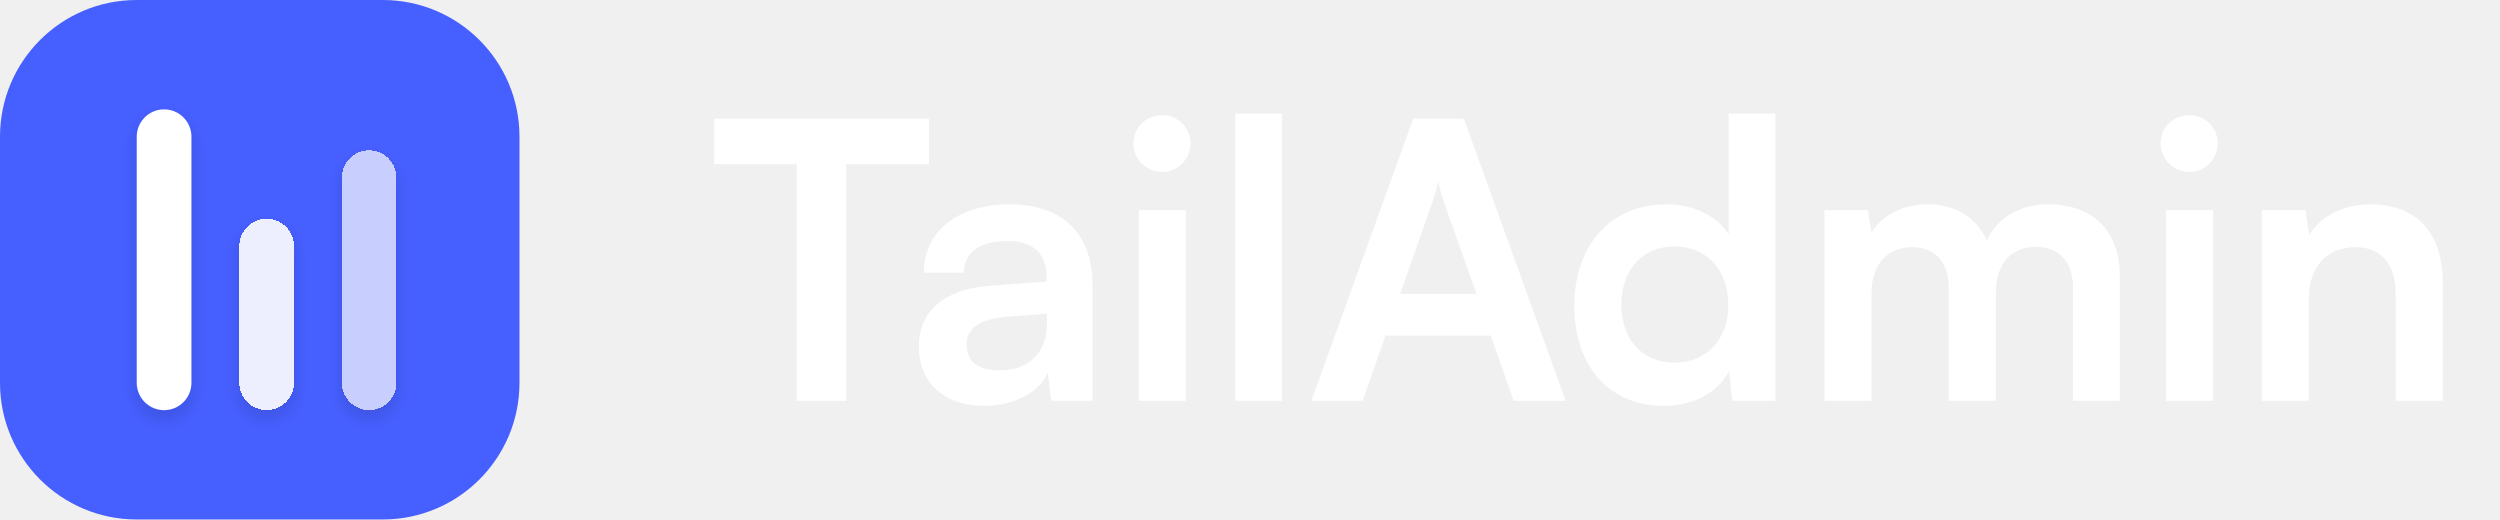
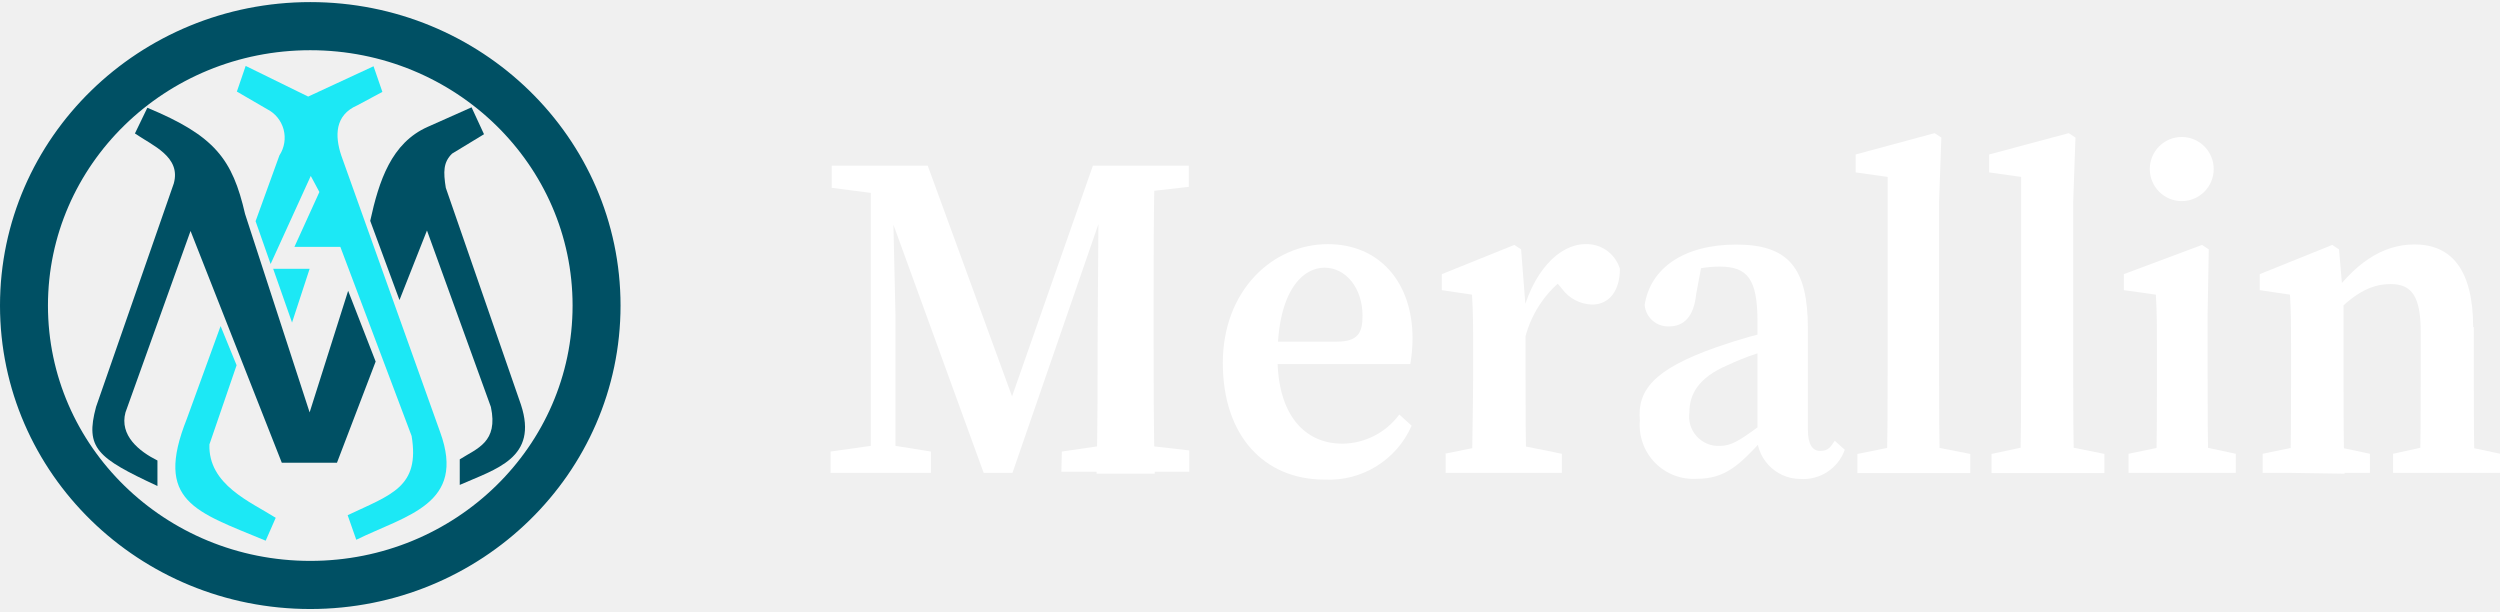
- <svg xmlns="http://www.w3.org/2000/svg" width="154" height="32" viewBox="0 0 154 32" fill="none">
-   <path d="M0 8.421C0 3.77 3.77 0 8.421 0H23.579C28.23 0 32 3.77 32 8.421V23.579C32 28.23 28.23 32 23.579 32H8.421C3.77 32 0 28.23 0 23.579V8.421Z" fill="#465FFF" />
-   <g filter="url(#filter0_d_1608_324)">
-     <path d="M8.424 8.422C8.424 7.491 9.178 6.737 10.108 6.737C11.038 6.737 11.792 7.491 11.792 8.422V23.579C11.792 24.51 11.038 25.264 10.108 25.264C9.178 25.264 8.424 24.51 8.424 23.579V8.422Z" fill="white" />
+ <svg xmlns="http://www.w3.org/2000/svg" width="180px" height="44px" viewBox="0 0 180 44" version="1.1">
+   <g id="surface1">
+     <path style=" stroke:none;fill-rule:nonzero;fill:rgb(10.98%,90.98%,96.078%);fill-opacity:1;" d="M 19.484 19.008 L 18.402 15.926 L 20.117 11.191 C 20.48 10.637 20.59 9.957 20.418 9.316 C 20.246 8.68 19.809 8.145 19.219 7.852 L 17.055 6.594 L 17.688 4.746 L 22.188 6.953 L 26.895 4.77 L 27.531 6.617 L 25.723 7.586 C 24.102 8.289 24.102 9.781 24.57 11.191 L 31.695 31.125 C 33.582 36.309 29.254 37.094 25.652 38.863 L 25.031 37.094 C 28.176 35.605 30.246 35.074 29.637 31.391 L 28.91 29.461 L 24.504 17.773 L 21.199 17.773 L 22.996 13.824 L 22.375 12.668 Z M 19.484 19.008 " />
+     <path style=" stroke:none;fill-rule:nonzero;fill:rgb(10.98%,90.98%,96.078%);fill-opacity:1;" d="M 19.668 19.355 L 22.293 19.355 L 21.027 23.223 Z M 19.668 19.355 " />
+     <path style=" stroke:none;fill-rule:nonzero;fill:rgb(10.98%,90.98%,96.078%);fill-opacity:1;" d="M 15.883 23.477 L 17.035 26.297 L 15.078 32 C 14.984 34.902 18.047 36.137 19.852 37.281 L 19.129 38.93 C 14.086 36.828 11.07 36.125 13.453 30.152 Z M 15.883 23.477 " />
+     <path style=" stroke:none;fill-rule:nonzero;fill:rgb(0%,31.373%,39.216%);fill-opacity:1;" d="M 25.066 20.938 L 27.047 26.031 L 24.262 33.316 L 20.289 33.316 L 13.719 16.629 L 9.035 29.691 C 8.586 31.355 10.023 32.5 11.336 33.156 L 11.336 34.992 C 7.008 32.973 6.109 32.277 6.918 29.289 L 12.512 13.211 C 13.051 11.281 10.98 10.484 9.715 9.609 L 10.609 7.758 C 15.48 9.781 16.734 11.457 17.645 15.406 L 22.293 29.691 Z M 25.066 20.938 " />
+     <path style=" stroke:none;fill-rule:nonzero;fill:rgb(0%,31.373%,39.216%);fill-opacity:1;" d="M 28.762 21.605 L 30.742 16.594 L 35.344 29.301 C 35.887 31.84 34.355 32.277 33.102 33.074 L 33.102 34.914 C 35.711 33.758 38.773 32.984 37.508 29.137 L 32.098 13.523 C 31.914 12.367 31.914 11.688 32.547 11.062 L 34.848 9.664 L 33.953 7.727 L 30.797 9.133 C 28.184 10.289 27.289 13.004 26.656 15.902 Z M 28.762 21.605 " />
+     <path style="fill:none;stroke-width:3;stroke-linecap:butt;stroke-linejoin:miter;stroke:rgb(0%,31.373%,39.216%);stroke-opacity:1;stroke-miterlimit:4;" d="M 37.321 18.92 C 37.321 9.298 29.301 1.502 19.411 1.502 C 9.517 1.502 1.5 9.298 1.5 18.92 C 1.5 28.542 9.517 36.338 19.411 36.338 C 29.301 36.338 37.321 28.542 37.321 18.92 Z M 37.321 18.92 " transform="matrix(1.150895,0,0,1.154933,0,0.14866)" />
+     <path style=" stroke:none;fill-rule:nonzero;fill:rgb(100%,100%,100%);fill-opacity:1;" d="M 59.801 32.512 L 63.254 32.023 L 63.977 32.023 L 67.027 32.512 L 67.027 34.047 L 59.801 34.047 Z M 59.883 11.93 L 64.23 11.93 L 64.23 14.02 L 63.727 14.02 L 59.883 13.523 Z M 62.699 11.93 L 64.23 11.93 L 64.473 22.66 L 64.473 34.047 L 62.699 34.047 Z M 62.781 11.93 L 66.797 11.93 L 73.402 30.004 L 72.355 30.004 L 78.688 11.93 L 80.539 11.93 L 72.898 34.047 L 70.824 34.047 Z M 76.453 32.512 L 80.32 31.945 L 81.367 31.945 L 85.625 32.43 L 85.625 33.965 L 76.418 33.965 Z M 79.031 24.031 L 79.113 11.93 L 83.141 11.93 C 83.059 15.312 83.059 18.789 83.059 22.254 L 83.059 23.711 C 83.059 27.176 83.059 30.641 83.141 34.105 L 78.953 34.105 C 79.031 30.652 79.031 27.188 79.031 24.031 Z M 80.988 11.93 L 85.594 11.93 L 85.594 13.453 L 81.332 13.938 L 80.988 13.938 Z M 80.988 11.93 " />
+     <path style=" stroke:none;fill-rule:nonzero;fill:rgb(100%,100%,100%);fill-opacity:1;" d="M 101.703 24.355 C 101.703 24.98 101.648 25.602 101.543 26.215 L 89.656 26.215 L 89.656 24.598 L 96.25 24.598 C 97.781 24.598 98.102 23.953 98.102 22.738 C 98.102 20.73 96.895 19.273 95.363 19.273 C 93.832 19.273 91.98 20.891 91.98 25.73 C 91.98 29.844 93.914 31.945 96.652 31.945 C 98.27 31.93 99.789 31.152 100.75 29.844 L 101.637 30.652 C 100.551 33.125 98.055 34.668 95.363 34.531 C 91.023 34.531 88.043 31.379 88.043 26.133 C 88.043 20.891 91.656 17.578 95.605 17.578 C 99.312 17.578 101.703 20.324 101.703 24.355 Z M 101.703 24.355 " />
+     <path style=" stroke:none;fill-rule:nonzero;fill:rgb(100%,100%,100%);fill-opacity:1;" d="M 106.066 27.023 L 106.066 25.246 C 106.066 23.387 106.066 22.578 105.984 21.215 L 103.812 20.891 L 103.812 19.738 L 109.035 17.633 L 109.52 17.957 L 109.84 22.07 L 109.84 27 C 109.84 29.102 109.84 32.488 109.922 34.023 L 105.984 34.023 C 105.984 32.512 106.066 29.125 106.066 27.023 Z M 104.008 32.672 L 107.23 32.023 L 109.23 32.023 L 112.453 32.672 L 112.453 34.047 L 104.086 34.047 L 104.086 32.672 Z M 107.953 22.578 L 110.035 22.578 L 109.473 23.145 C 110.277 19.516 112.293 17.578 114.145 17.578 C 115.281 17.531 116.301 18.266 116.633 19.355 C 116.633 20.973 115.836 21.93 114.629 21.93 C 113.766 21.906 112.961 21.48 112.453 20.777 L 111.566 19.727 L 112.938 19.805 C 111.266 20.965 110.113 22.727 109.715 24.727 L 107.953 24.562 Z M 107.953 22.578 " />
+     <path style=" stroke:none;fill-rule:nonzero;fill:rgb(100%,100%,100%);fill-opacity:1;" d="M 123.57 25.004 C 125.176 24.438 126.812 23.977 128.473 23.629 L 128.473 24.922 C 127.059 25.219 125.684 25.68 124.379 26.297 C 122.281 27.188 121.637 28.398 121.637 29.68 C 121.543 30.305 121.734 30.938 122.156 31.406 C 122.578 31.879 123.184 32.133 123.812 32.105 C 124.617 32.105 125.172 31.781 126.703 30.652 L 127.668 29.922 L 128.07 30.488 L 126.922 31.645 C 125.23 33.504 124.191 34.473 122.18 34.473 C 121.055 34.547 119.953 34.125 119.164 33.32 C 118.371 32.512 117.973 31.398 118.07 30.27 C 117.887 28.156 118.969 26.621 123.57 25.004 Z M 126.539 31.137 L 126.539 23.145 C 126.539 20.082 125.816 19.195 123.812 19.195 C 122.82 19.195 121.836 19.387 120.914 19.758 L 122.605 18.605 L 122.121 21.191 C 121.961 22.797 121.234 23.5 120.188 23.5 C 119.281 23.547 118.5 22.871 118.414 21.965 C 118.82 19.309 121.234 17.609 125.012 17.609 C 128.785 17.609 130.168 19.309 130.168 23.664 L 130.168 30.926 C 130.168 31.98 130.488 32.465 131.051 32.465 C 131.617 32.465 131.777 32.223 132.102 31.734 L 132.824 32.383 C 132.344 33.73 131.023 34.59 129.602 34.484 C 128.738 34.477 127.918 34.113 127.332 33.48 C 126.742 32.848 126.441 32 126.496 31.137 Z M 126.539 31.137 " />
+     <path style=" stroke:none;fill-rule:nonzero;fill:rgb(100%,100%,100%);fill-opacity:1;" d="M 139.293 9.586 L 139.777 9.906 L 139.613 14.527 L 139.613 26.965 C 139.613 29.277 139.613 31.586 139.695 33.988 L 135.828 33.988 C 135.91 31.68 135.91 29.312 135.91 26.965 L 135.91 12.738 L 133.609 12.414 L 133.609 11.121 Z M 141.859 32.684 L 141.859 34.059 L 133.734 34.059 L 133.734 32.684 L 136.957 32.035 L 138.535 32.035 Z M 141.859 32.684 " />
+     <path style=" stroke:none;fill-rule:nonzero;fill:rgb(100%,100%,100%);fill-opacity:1;" d="M 148.949 9.586 L 149.434 9.906 L 149.27 14.527 L 149.27 26.965 C 149.27 29.277 149.27 31.586 149.352 33.988 L 145.438 33.988 C 145.52 31.68 145.52 29.312 145.52 26.965 L 145.52 12.738 L 143.219 12.414 L 143.219 11.121 Z M 151.516 32.684 L 151.516 34.059 L 143.391 34.059 L 143.391 32.684 L 146.59 32 L 148.121 32 Z M 151.516 32.684 " />
+     <path style=" stroke:none;fill-rule:nonzero;fill:rgb(100%,100%,100%);fill-opacity:1;" d="M 155.223 34.047 C 155.301 32.512 155.301 29.125 155.301 27.023 L 155.301 25.406 C 155.301 23.547 155.301 22.578 155.223 21.215 L 152.918 20.891 L 152.918 19.738 L 158.547 17.633 L 159.031 17.957 L 158.949 22.578 L 158.949 27.023 C 158.949 29.125 158.949 32.512 159.031 34.047 Z M 160.977 32.672 L 160.977 34.047 L 153.254 34.047 L 153.254 32.672 L 156.395 32.023 L 157.914 32.023 Z M 154.785 12.172 C 154.785 10.895 155.812 9.863 157.086 9.863 C 158.355 9.863 159.387 10.895 159.387 12.172 C 159.387 13.445 158.355 14.48 157.086 14.48 C 155.812 14.48 154.785 13.445 154.785 12.172 Z M 154.785 12.172 " />
+     <path style=" stroke:none;fill-rule:nonzero;fill:rgb(100%,100%,100%);fill-opacity:1;" d="M 164.879 34.047 C 164.957 32.512 164.957 29.125 164.957 27.023 L 164.957 25.246 C 164.957 23.387 164.957 22.578 164.879 21.215 L 162.703 20.891 L 162.703 19.738 L 167.926 17.633 L 168.41 17.957 L 168.734 21.746 L 168.734 27.082 C 168.734 29.184 168.734 32.566 168.812 34.105 Z M 170.633 32.672 L 170.633 34.047 L 162.91 34.047 L 162.91 32.672 L 166.051 32.023 L 167.57 32.023 Z M 178.113 23.547 L 178.113 27.012 C 178.113 29.113 178.113 32.5 178.191 34.035 L 174.211 34.035 C 174.293 32.5 174.293 29.195 174.293 27.012 L 174.293 23.918 C 174.293 21.332 173.648 20.453 172.117 20.453 C 170.586 20.453 169.379 21.262 167.926 22.762 L 167.039 22.762 L 167.039 20.914 L 168.895 20.914 L 167.605 21.711 C 169.457 18.973 171.551 17.602 173.809 17.602 C 176.512 17.578 178.066 19.438 178.066 23.547 Z M 176.961 32.023 L 180.023 32.672 L 180.023 34.047 L 172.301 34.047 L 172.301 32.672 L 175.363 32 Z M 176.961 32.023 " />
  </g>
-   <g filter="url(#filter1_d_1608_324)">
-     <path d="M14.742 15.157C14.742 14.227 15.496 13.473 16.426 13.473C17.357 13.473 18.111 14.227 18.111 15.157V23.578C18.111 24.508 17.357 25.262 16.426 25.262C15.496 25.262 14.742 24.508 14.742 23.578V15.157Z" fill="white" fill-opacity="0.9" shape-rendering="crispEdges" />
-   </g>
-   <g filter="url(#filter2_d_1608_324)">
-     <path d="M21.055 10.946C21.055 10.016 21.809 9.262 22.739 9.262C23.669 9.262 24.423 10.016 24.423 10.946V23.578C24.423 24.508 23.669 25.262 22.739 25.262C21.809 25.262 21.055 24.508 21.055 23.578V10.946Z" fill="white" fill-opacity="0.7" shape-rendering="crispEdges" />
-   </g>
-   <path d="M44 10.115H49.089V24.691H52.132V10.115H57.221V7.309H44V10.115Z" fill="white" />
-   <path d="M60.617 25C62.448 25 64.042 24.168 64.541 22.955L64.755 24.691H67.299V17.558C67.299 14.3 65.349 12.588 62.187 12.588C59.001 12.588 56.908 14.252 56.908 16.797H59.381C59.381 15.56 60.332 14.847 62.044 14.847C63.518 14.847 64.47 15.489 64.47 17.082V17.343L60.95 17.605C58.168 17.819 56.599 19.174 56.599 21.338C56.599 23.549 58.121 25 60.617 25ZM61.569 22.812C60.261 22.812 59.547 22.289 59.547 21.219C59.547 20.268 60.237 19.674 62.044 19.507L64.493 19.317V19.935C64.493 21.742 63.352 22.812 61.569 22.812Z" fill="white" />
-   <path d="M71.6 10.591C72.551 10.591 73.335 9.806 73.335 8.831C73.335 7.856 72.551 7.095 71.6 7.095C70.601 7.095 69.816 7.856 69.816 8.831C69.816 9.806 70.601 10.591 71.6 10.591ZM70.149 24.691H73.05V12.944H70.149V24.691Z" fill="white" />
-   <path d="M78.972 24.691V7H76.095V24.691H78.972Z" fill="white" />
-   <path d="M83.941 24.691L85.344 20.672H91.835L93.238 24.691H96.448L90.171 7.309H87.056L80.778 24.691H83.941ZM88.221 12.493C88.387 12.017 88.53 11.494 88.601 11.161C88.649 11.518 88.815 12.041 88.958 12.493L90.955 18.104H86.247L88.221 12.493Z" fill="white" />
-   <path d="M102.493 25C104.276 25 105.798 24.215 106.511 22.86L106.701 24.691H109.364V7H106.487V14.443C105.75 13.277 104.3 12.588 102.659 12.588C99.116 12.588 96.976 15.203 96.976 18.865C96.976 22.503 99.092 25 102.493 25ZM103.135 22.337C101.113 22.337 99.877 20.863 99.877 18.77C99.877 16.678 101.113 15.18 103.135 15.18C105.156 15.18 106.464 16.654 106.464 18.77C106.464 20.886 105.156 22.337 103.135 22.337Z" fill="white" />
-   <path d="M115.289 24.691V18.033C115.289 16.131 116.406 15.227 117.785 15.227C119.164 15.227 120.044 16.107 120.044 17.748V24.691H122.945V18.033C122.945 16.107 124.015 15.203 125.418 15.203C126.797 15.203 127.701 16.083 127.701 17.771V24.691H130.578V17.011C130.578 14.3 129.008 12.588 126.155 12.588C124.372 12.588 122.993 13.468 122.398 14.823C121.78 13.468 120.543 12.588 118.76 12.588C117.072 12.588 115.883 13.349 115.289 14.324L115.051 12.944H112.388V24.691H115.289Z" fill="white" />
-   <path d="M134.876 10.591C135.827 10.591 136.612 9.806 136.612 8.831C136.612 7.856 135.827 7.095 134.876 7.095C133.877 7.095 133.093 7.856 133.093 8.831C133.093 9.806 133.877 10.591 134.876 10.591ZM133.426 24.691H136.327V12.944H133.426V24.691Z" fill="white" />
-   <path d="M142.225 24.691V18.366C142.225 16.464 143.318 15.227 145.102 15.227C146.6 15.227 147.575 16.178 147.575 18.152V24.691H150.476V17.462C150.476 14.419 148.954 12.588 146.005 12.588C144.412 12.588 142.985 13.277 142.248 14.466L142.011 12.944H139.324V24.691H142.225Z" fill="white" />
-   <defs>
-     <filter id="filter0_d_1608_324" x="7.424" y="6.237" width="5.368" height="20.526" filterUnits="userSpaceOnUse" color-interpolation-filters="sRGB">
-       <feFlood flood-opacity="0" result="BackgroundImageFix" />
-       <feColorMatrix in="SourceAlpha" type="matrix" values="0 0 0 0 0 0 0 0 0 0 0 0 0 0 0 0 0 0 127 0" result="hardAlpha" />
-       <feOffset dy="0.5" />
-       <feGaussianBlur stdDeviation="0.5" />
-       <feComposite in2="hardAlpha" operator="out" />
-       <feColorMatrix type="matrix" values="0 0 0 0 0 0 0 0 0 0 0 0 0 0 0 0 0 0 0.12 0" />
-       <feBlend mode="normal" in2="BackgroundImageFix" result="effect1_dropShadow_1608_324" />
-       <feBlend mode="normal" in="SourceGraphic" in2="effect1_dropShadow_1608_324" result="shape" />
-     </filter>
-     <filter id="filter1_d_1608_324" x="13.742" y="12.973" width="5.368" height="13.79" filterUnits="userSpaceOnUse" color-interpolation-filters="sRGB">
-       <feFlood flood-opacity="0" result="BackgroundImageFix" />
-       <feColorMatrix in="SourceAlpha" type="matrix" values="0 0 0 0 0 0 0 0 0 0 0 0 0 0 0 0 0 0 127 0" result="hardAlpha" />
-       <feOffset dy="0.5" />
-       <feGaussianBlur stdDeviation="0.5" />
-       <feComposite in2="hardAlpha" operator="out" />
-       <feColorMatrix type="matrix" values="0 0 0 0 0 0 0 0 0 0 0 0 0 0 0 0 0 0 0.12 0" />
-       <feBlend mode="normal" in2="BackgroundImageFix" result="effect1_dropShadow_1608_324" />
-       <feBlend mode="normal" in="SourceGraphic" in2="effect1_dropShadow_1608_324" result="shape" />
-     </filter>
-     <filter id="filter2_d_1608_324" x="20.055" y="8.762" width="5.368" height="18" filterUnits="userSpaceOnUse" color-interpolation-filters="sRGB">
-       <feFlood flood-opacity="0" result="BackgroundImageFix" />
-       <feColorMatrix in="SourceAlpha" type="matrix" values="0 0 0 0 0 0 0 0 0 0 0 0 0 0 0 0 0 0 127 0" result="hardAlpha" />
-       <feOffset dy="0.5" />
-       <feGaussianBlur stdDeviation="0.5" />
-       <feComposite in2="hardAlpha" operator="out" />
-       <feColorMatrix type="matrix" values="0 0 0 0 0 0 0 0 0 0 0 0 0 0 0 0 0 0 0.12 0" />
-       <feBlend mode="normal" in2="BackgroundImageFix" result="effect1_dropShadow_1608_324" />
-       <feBlend mode="normal" in="SourceGraphic" in2="effect1_dropShadow_1608_324" result="shape" />
-     </filter>
-   </defs>
</svg>
